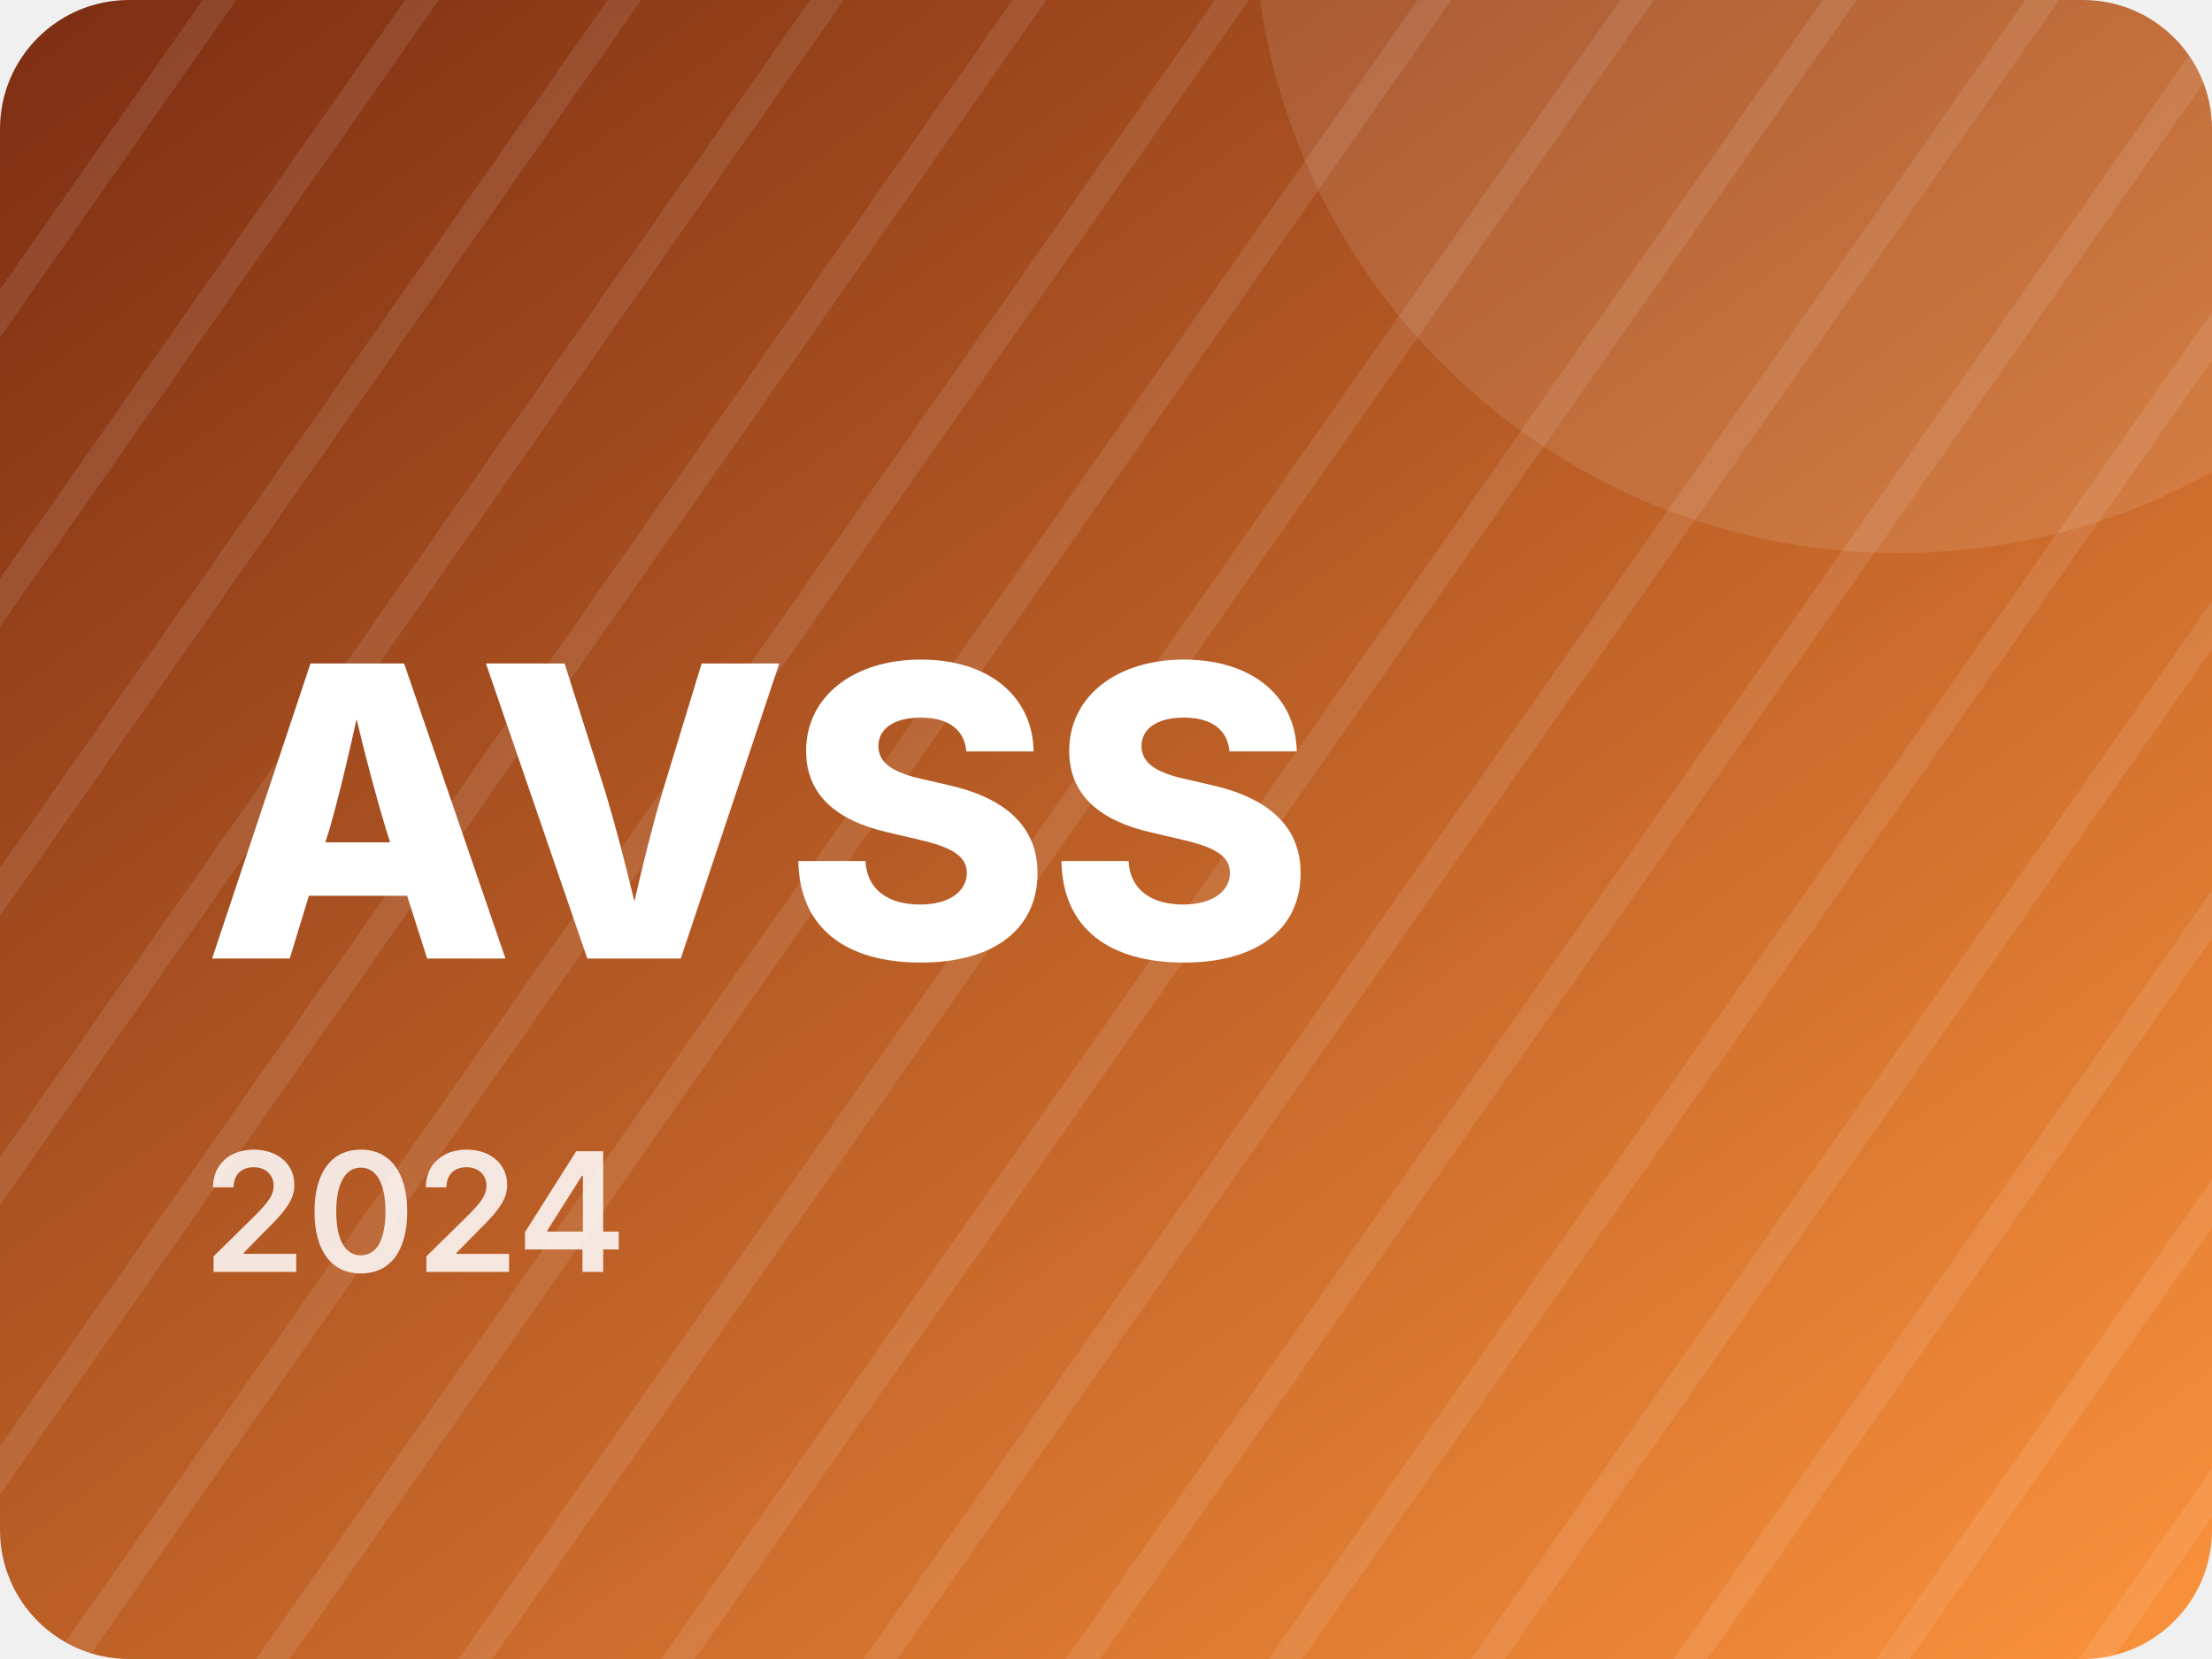
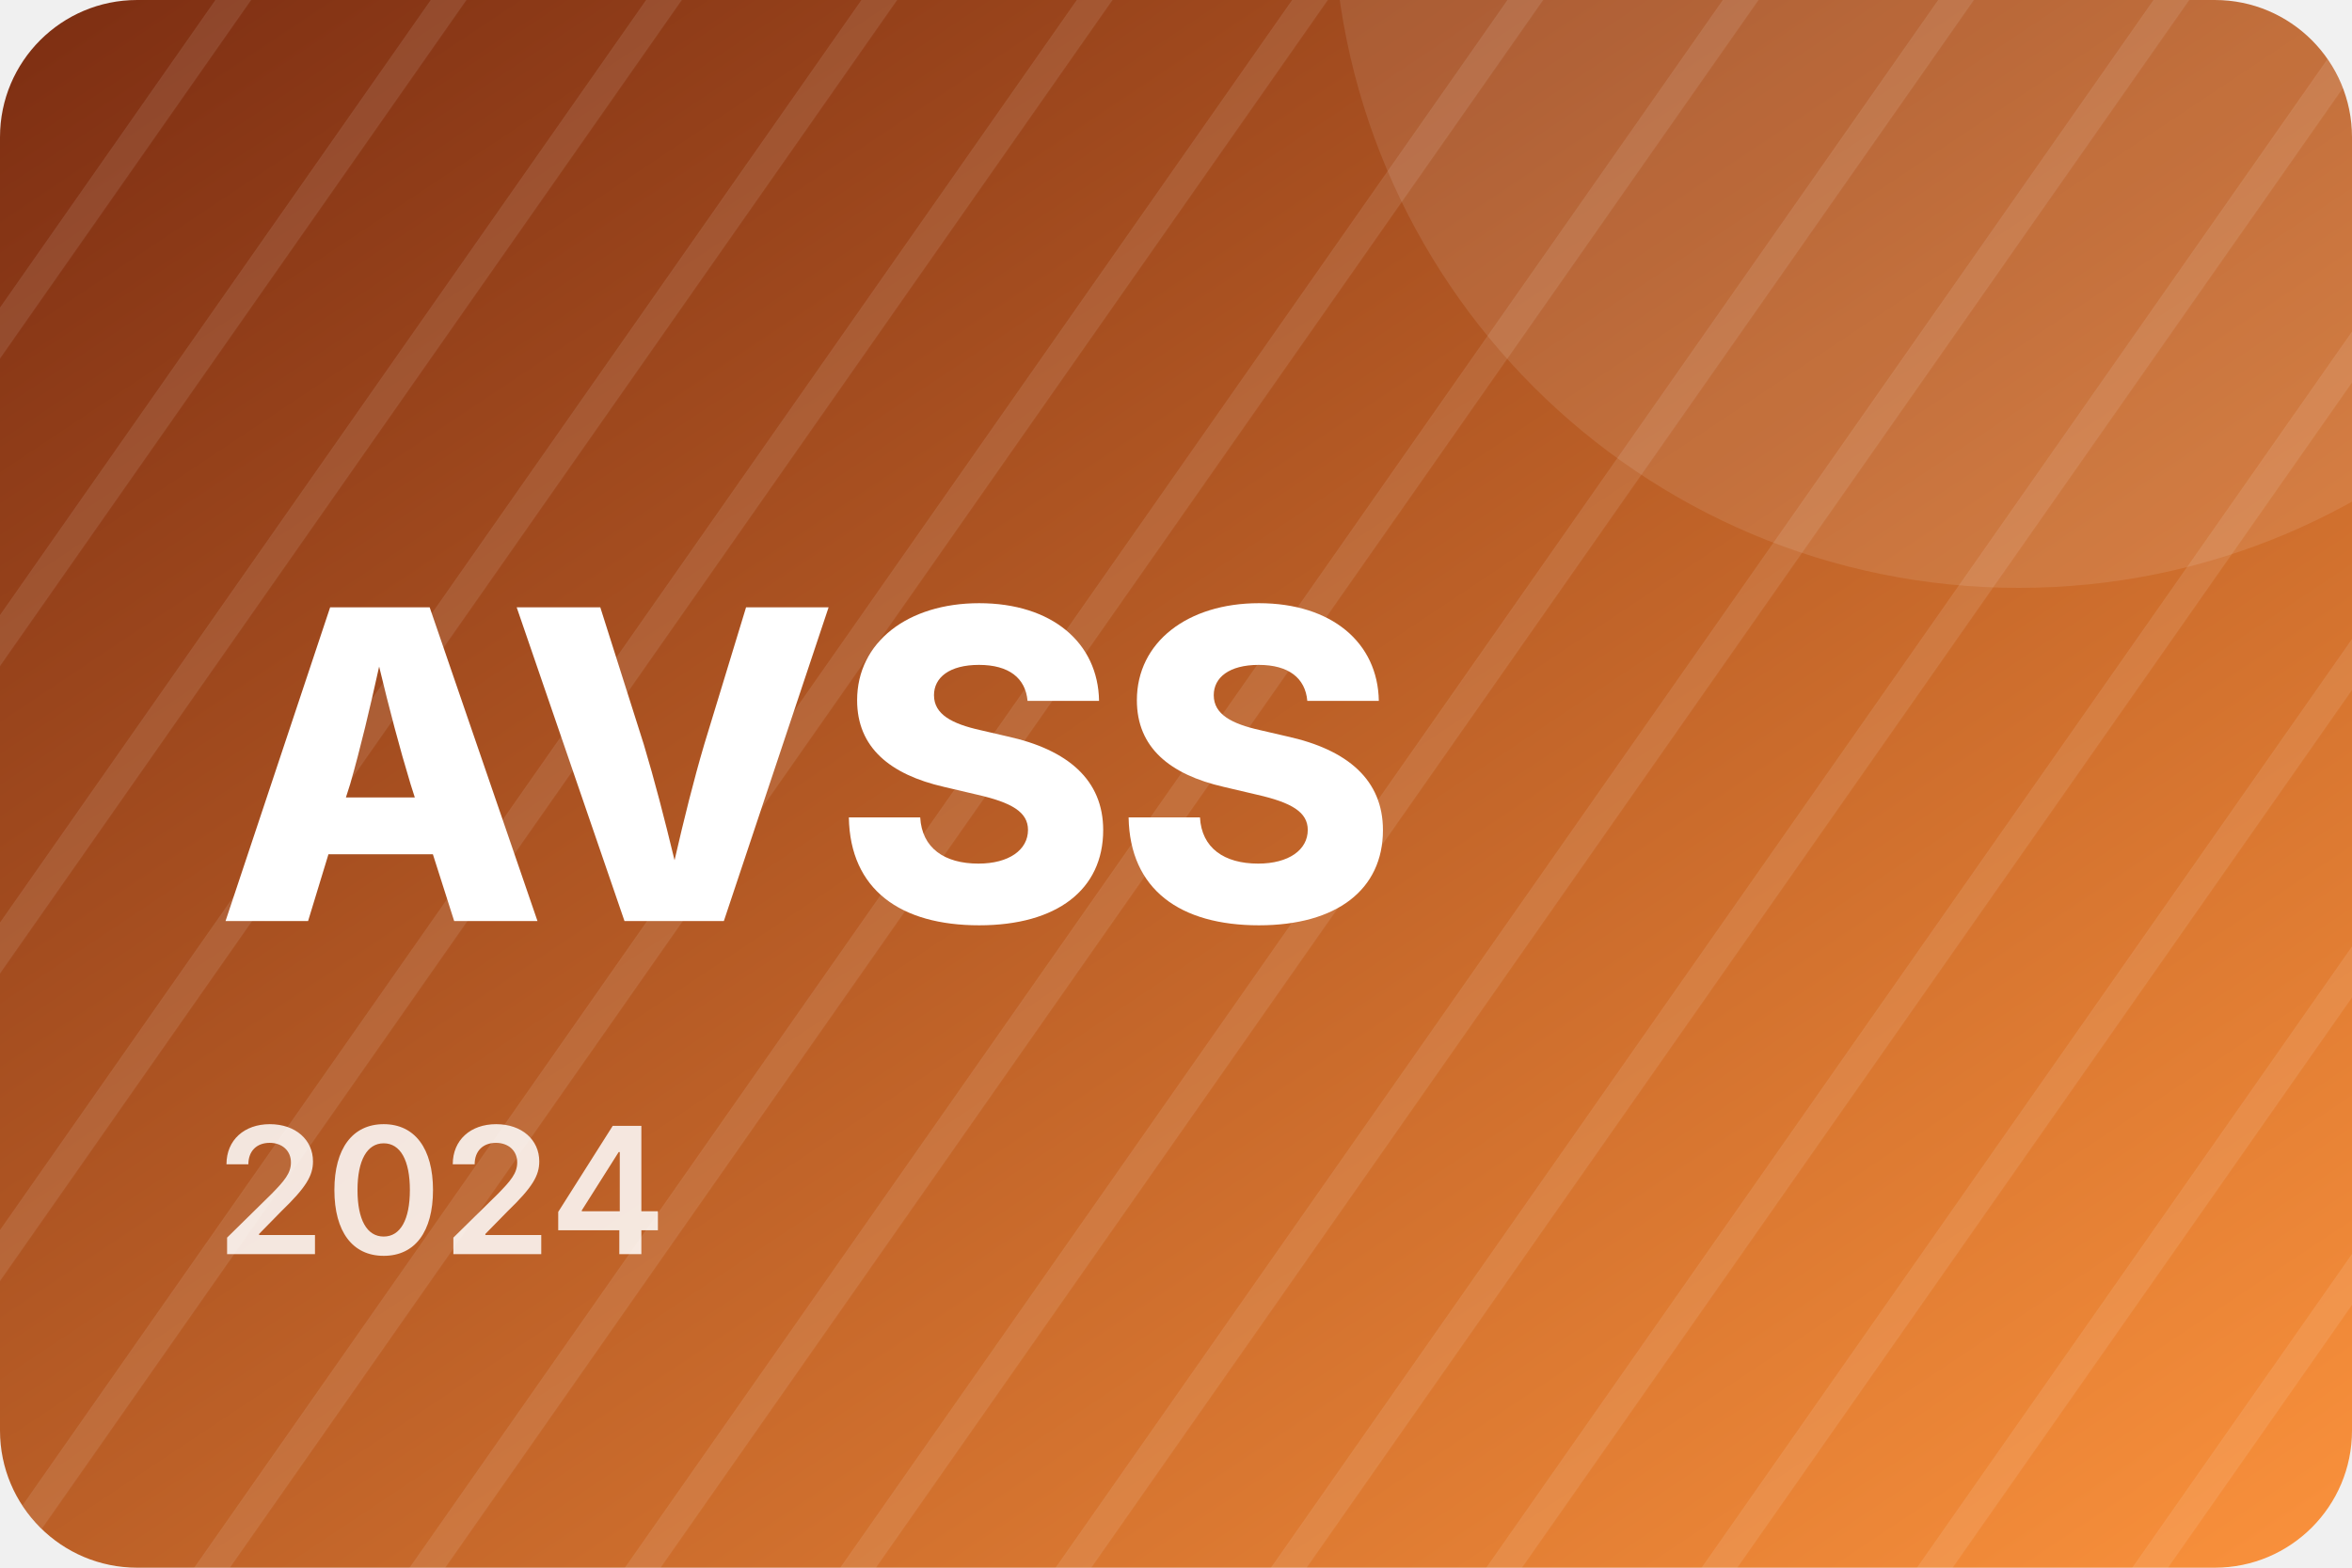
- <svg xmlns="http://www.w3.org/2000/svg" viewBox="0 0 240 180" width="240" height="180" role="img" aria-label="AVSS 2024">
+ <svg xmlns="http://www.w3.org/2000/svg" viewBox="0 0 240 160" width="240" height="160" role="img" aria-label="AVSS 2024">
  <defs>
    <linearGradient id="g-avss" x1="0" y1="0" x2="1" y2="1">
      <stop offset="0" stop-color="#7c2d12" />
      <stop offset="1" stop-color="#fb923c" />
    </linearGradient>
    <pattern id="p-avss" width="18" height="18" patternUnits="userSpaceOnUse" patternTransform="rotate(35)">
      <rect width="18" height="18" fill="none" />
      <line x1="0" y1="0" x2="0" y2="18" stroke="#ffffff" stroke-opacity="0.10" stroke-width="6" />
    </pattern>
  </defs>
-   <rect width="240" height="180" rx="14" fill="url(#g-avss)" />
-   <rect width="240" height="180" rx="14" fill="url(#p-avss)" />
+   <rect width="240" height="160" rx="14" fill="url(#g-avss)" />
+   <rect width="240" height="160" rx="14" fill="url(#p-avss)" />
  <circle cx="206" cy="-10" r="70" fill="#ffffff" fill-opacity="0.10" />
-   <text x="22" y="104" font-family="Inter, 'Segoe UI', Helvetica, Arial, sans-serif" font-weight="800" font-size="44" fill="#ffffff" letter-spacing="-0.5">AVSS</text>
-   <text x="22" y="138" font-family="Inter, 'Segoe UI', Helvetica, Arial, sans-serif" font-weight="600" font-size="18" fill="#ffffff" fill-opacity="0.85">2024</text>
+   <text x="22" y="94" font-family="Inter, 'Segoe UI', Helvetica, Arial, sans-serif" font-weight="800" font-size="44" fill="#ffffff" letter-spacing="-0.5">AVSS</text>
+   <text x="22" y="128" font-family="Inter, 'Segoe UI', Helvetica, Arial, sans-serif" font-weight="600" font-size="18" fill="#ffffff" fill-opacity="0.85">2024</text>
</svg>
